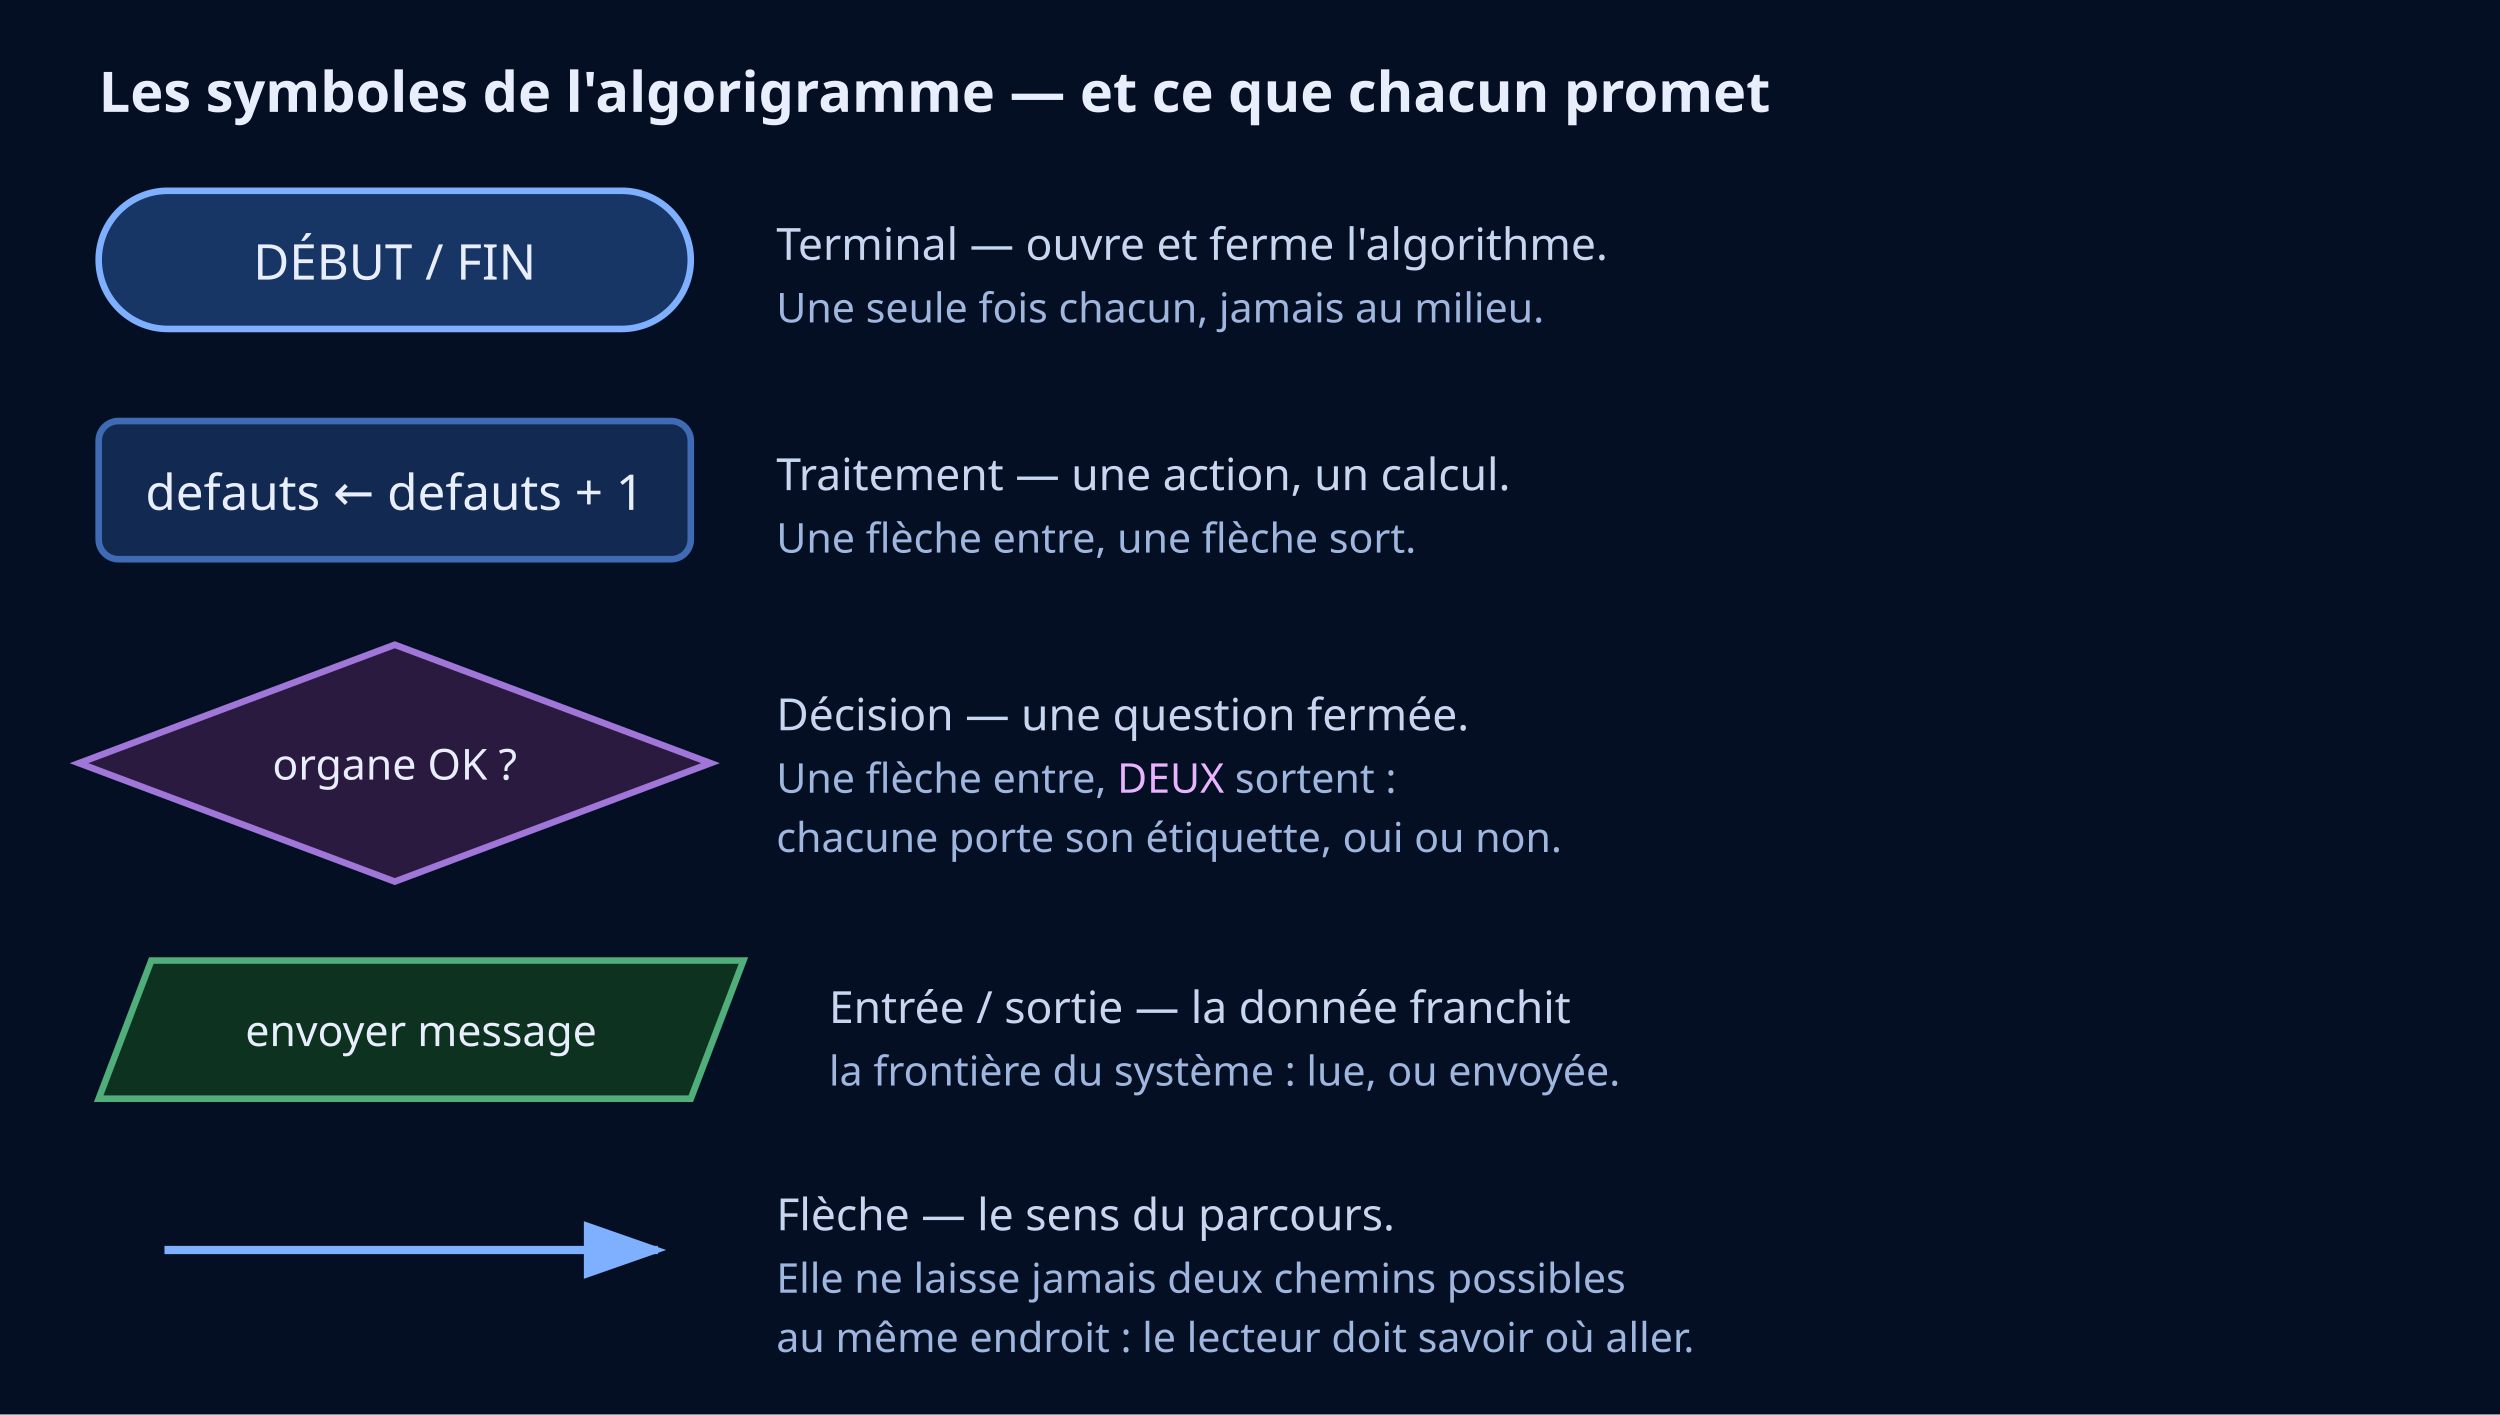
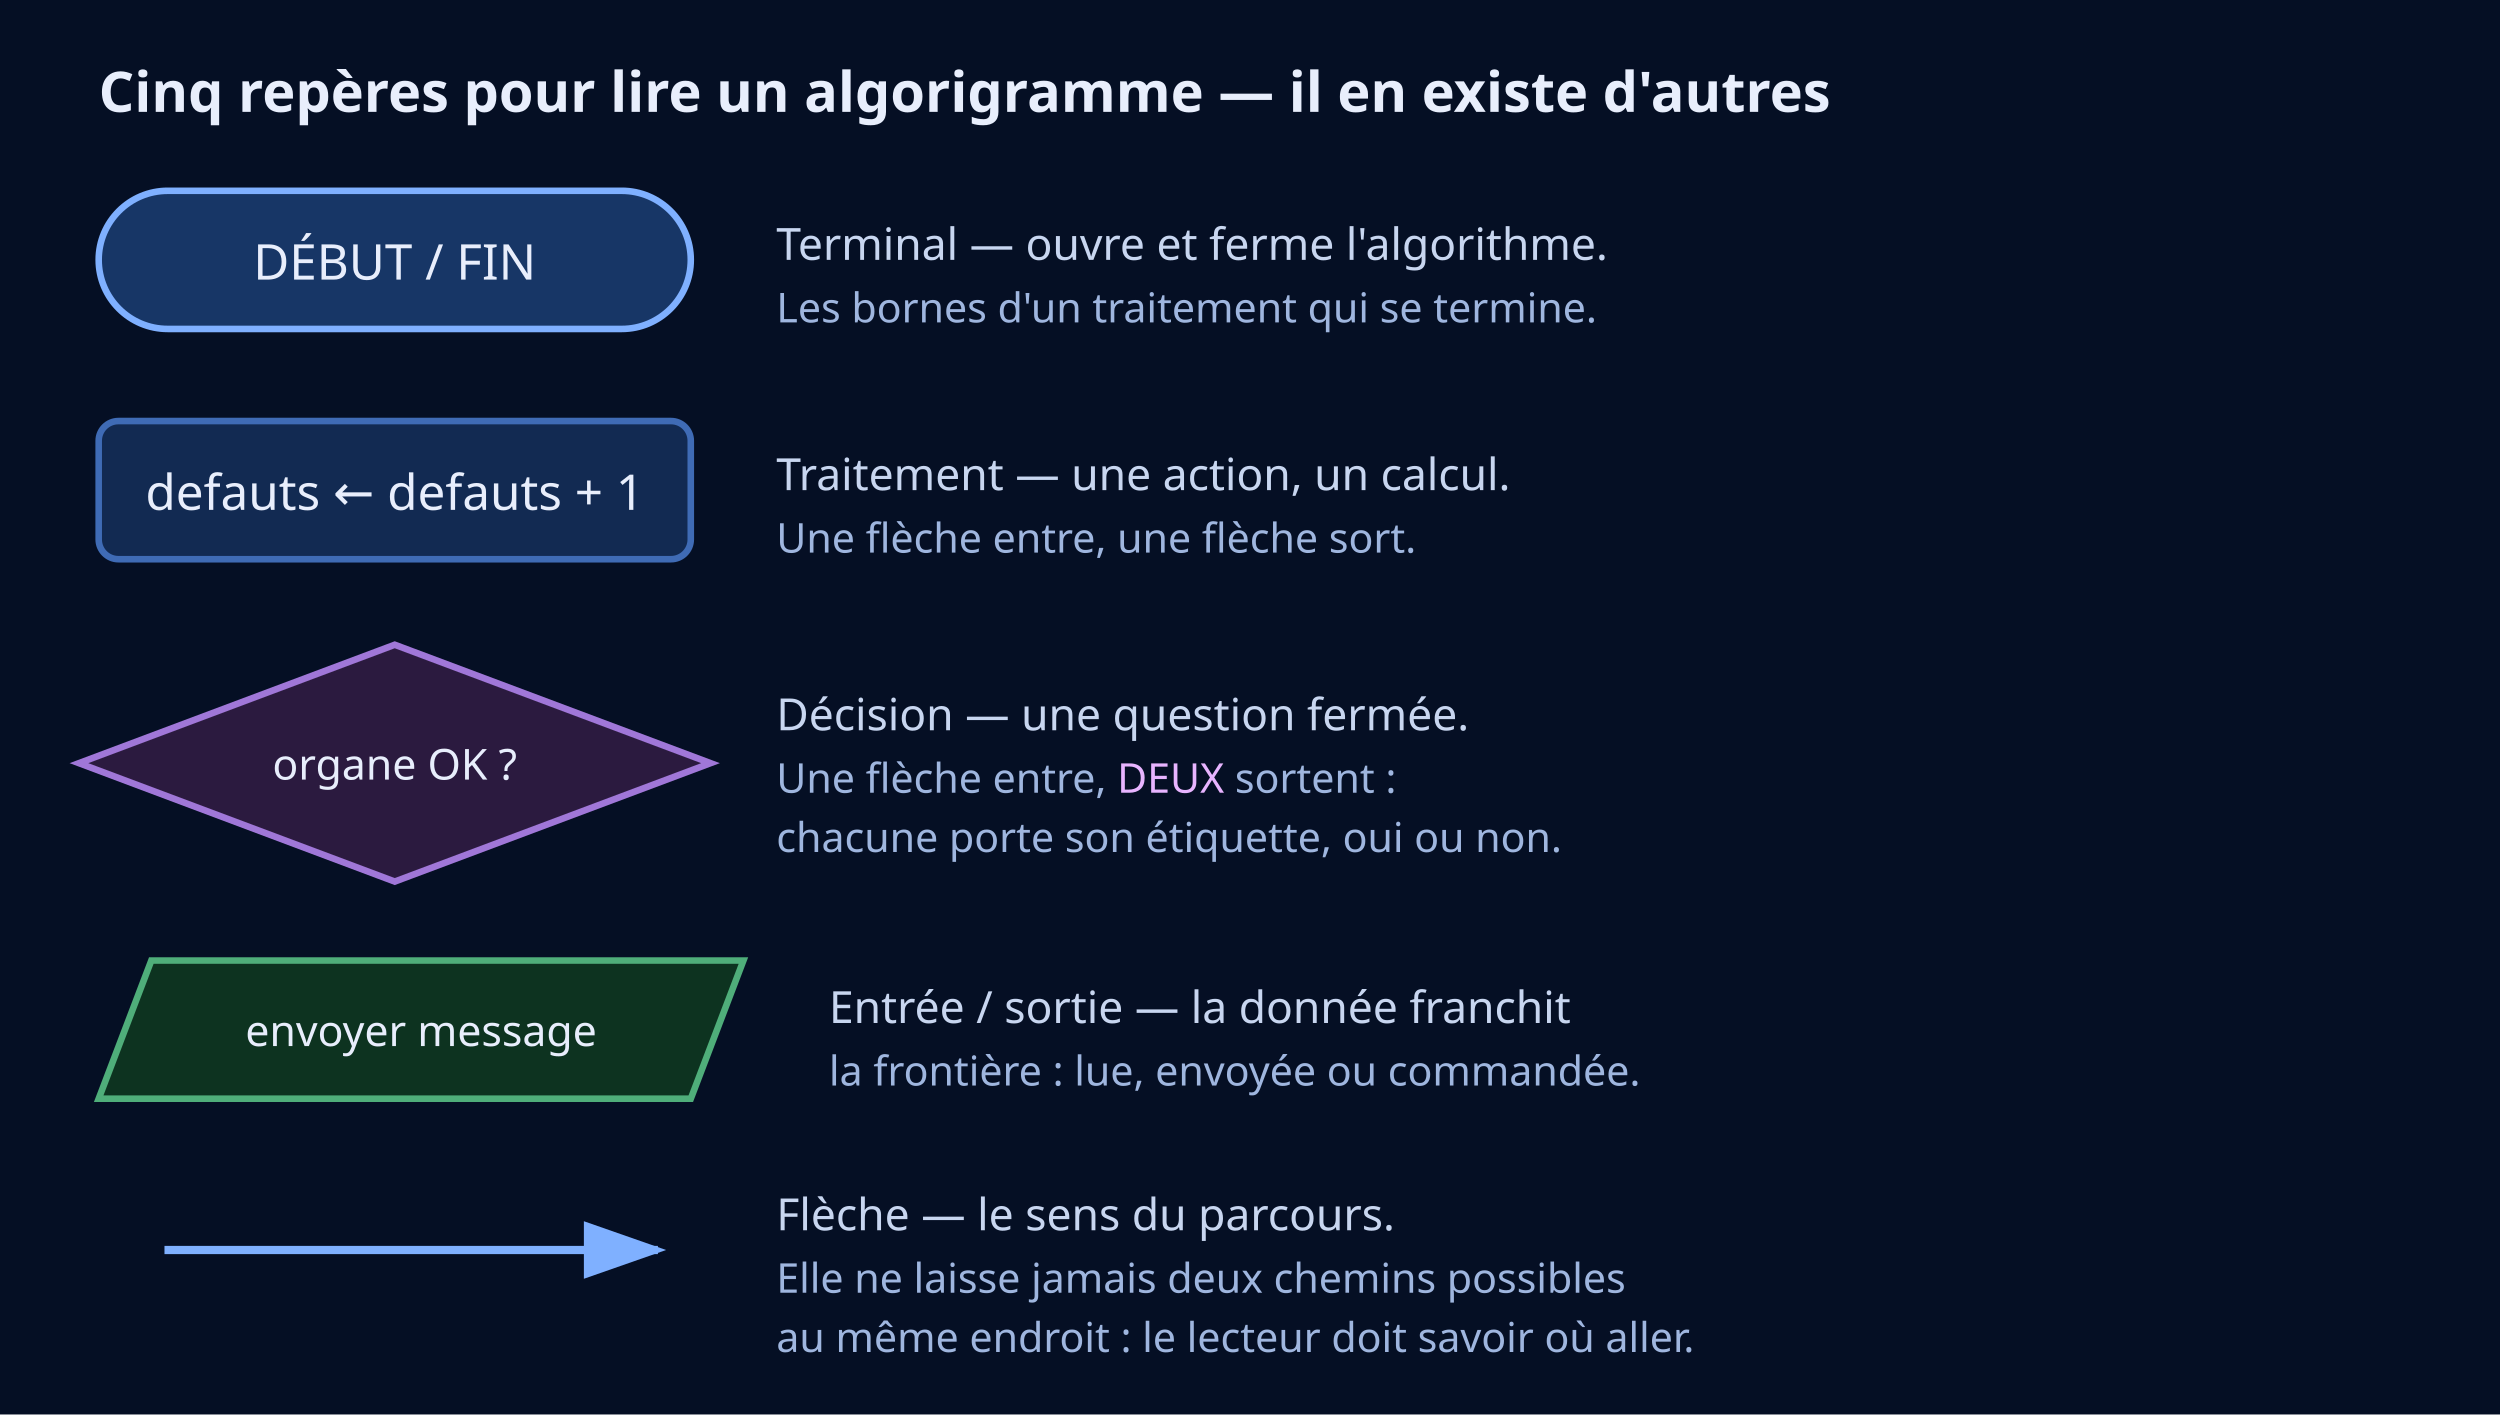
<svg xmlns="http://www.w3.org/2000/svg" viewBox="0 0 760 430" role="img" aria-labelledby="t2 d2" font-family="Poppins, Segoe UI, sans-serif">
  <rect width="760" height="430" fill="#050f24" />
  <style>
    text{font-family:Poppins, Segoe UI, sans-serif}
    text:not([font-size]){font-size:15px}
    .r:not([font-size]){font-size:13.5px}
    .n:not([font-size]){font-size:12.5px}
    text:not([fill]){fill:#e8eefc}
    .r:not([fill]){fill:#c8d6f0}
    .n:not([fill]){fill:#9fb6df}
  </style>
  <defs>
    <marker id="b" markerWidth="25" markerHeight="25" refX="9" refY="3.5" orient="auto" viewBox="0 0 10 10" markerUnits="userSpaceOnUse">
      <polygon points="0 0, 10 3.5, 0 7" fill="#7fb0ff" />
    </marker>
  </defs>
-   <text x="30" y="34" font-size="17" font-weight="600">Les symboles de l'algorigramme — et ce que chacun promet</text>
+   <text x="30" y="34" font-size="17" font-weight="600">Cinq repères pour lire un algorigramme — il en existe d'autres</text>
  <rect x="30" y="58" width="180" height="42" rx="21" fill="#173666" stroke="#7fb0ff" stroke-width="2" />
  <text x="120" y="85" text-anchor="middle">DÉBUT / FIN</text>
  <text class="r" x="236" y="79">Terminal — ouvre et ferme l'algorithme.</text>
-   <text class="n" x="236" y="98">Une seule fois chacun, jamais au milieu.</text>
+   <text class="n" x="236" y="98">Les bornes d'un traitement qui se termine.</text>
  <rect x="30" y="128" width="180" height="42" rx="6" fill="#122a52" stroke="#3f6bb5" stroke-width="2" />
  <text x="120" y="155" text-anchor="middle">defauts ← defauts + 1</text>
  <text class="r" x="236" y="149">Traitement — une action, un calcul.</text>
  <text class="n" x="236" y="168">Une flèche entre, une flèche sort.</text>
  <polygon points="120,196 216,232 120,268 24,232" fill="#2b1a3f" stroke="#a077d8" stroke-width="2" />
  <text x="120" y="237" text-anchor="middle" font-size="13">organe OK ?</text>
  <text class="r" x="236" y="222">Décision — une question fermée.</text>
  <text class="n" x="236" y="241">Une flèche entre, <tspan fill="#e8b4ff">DEUX</tspan> sortent :</text>
  <text class="n" x="236" y="259">chacune porte son étiquette, oui ou non.</text>
  <polygon points="46,292 226,292 210,334 30,334" fill="#0d3320" stroke="#4fae7a" stroke-width="2" />
  <text x="128" y="318" text-anchor="middle" font-size="13">envoyer message</text>
  <text class="r" x="252" y="311">Entrée / sortie — la donnée franchit</text>
-   <text class="n" x="252" y="330">la frontière du système : lue, ou envoyée.</text>
+   <text class="n" x="252" y="330">la frontière : lue, envoyée ou commandée.</text>
  <path d="M50 380 H 200" stroke="#7fb0ff" stroke-width="2.5" marker-end="url(#b)" fill="none" />
  <text class="r" x="236" y="374">Flèche — le sens du parcours.</text>
  <text class="n" x="236" y="393">Elle ne laisse jamais deux chemins possibles</text>
  <text class="n" x="236" y="411">au même endroit : le lecteur doit savoir où aller.</text>
</svg>
